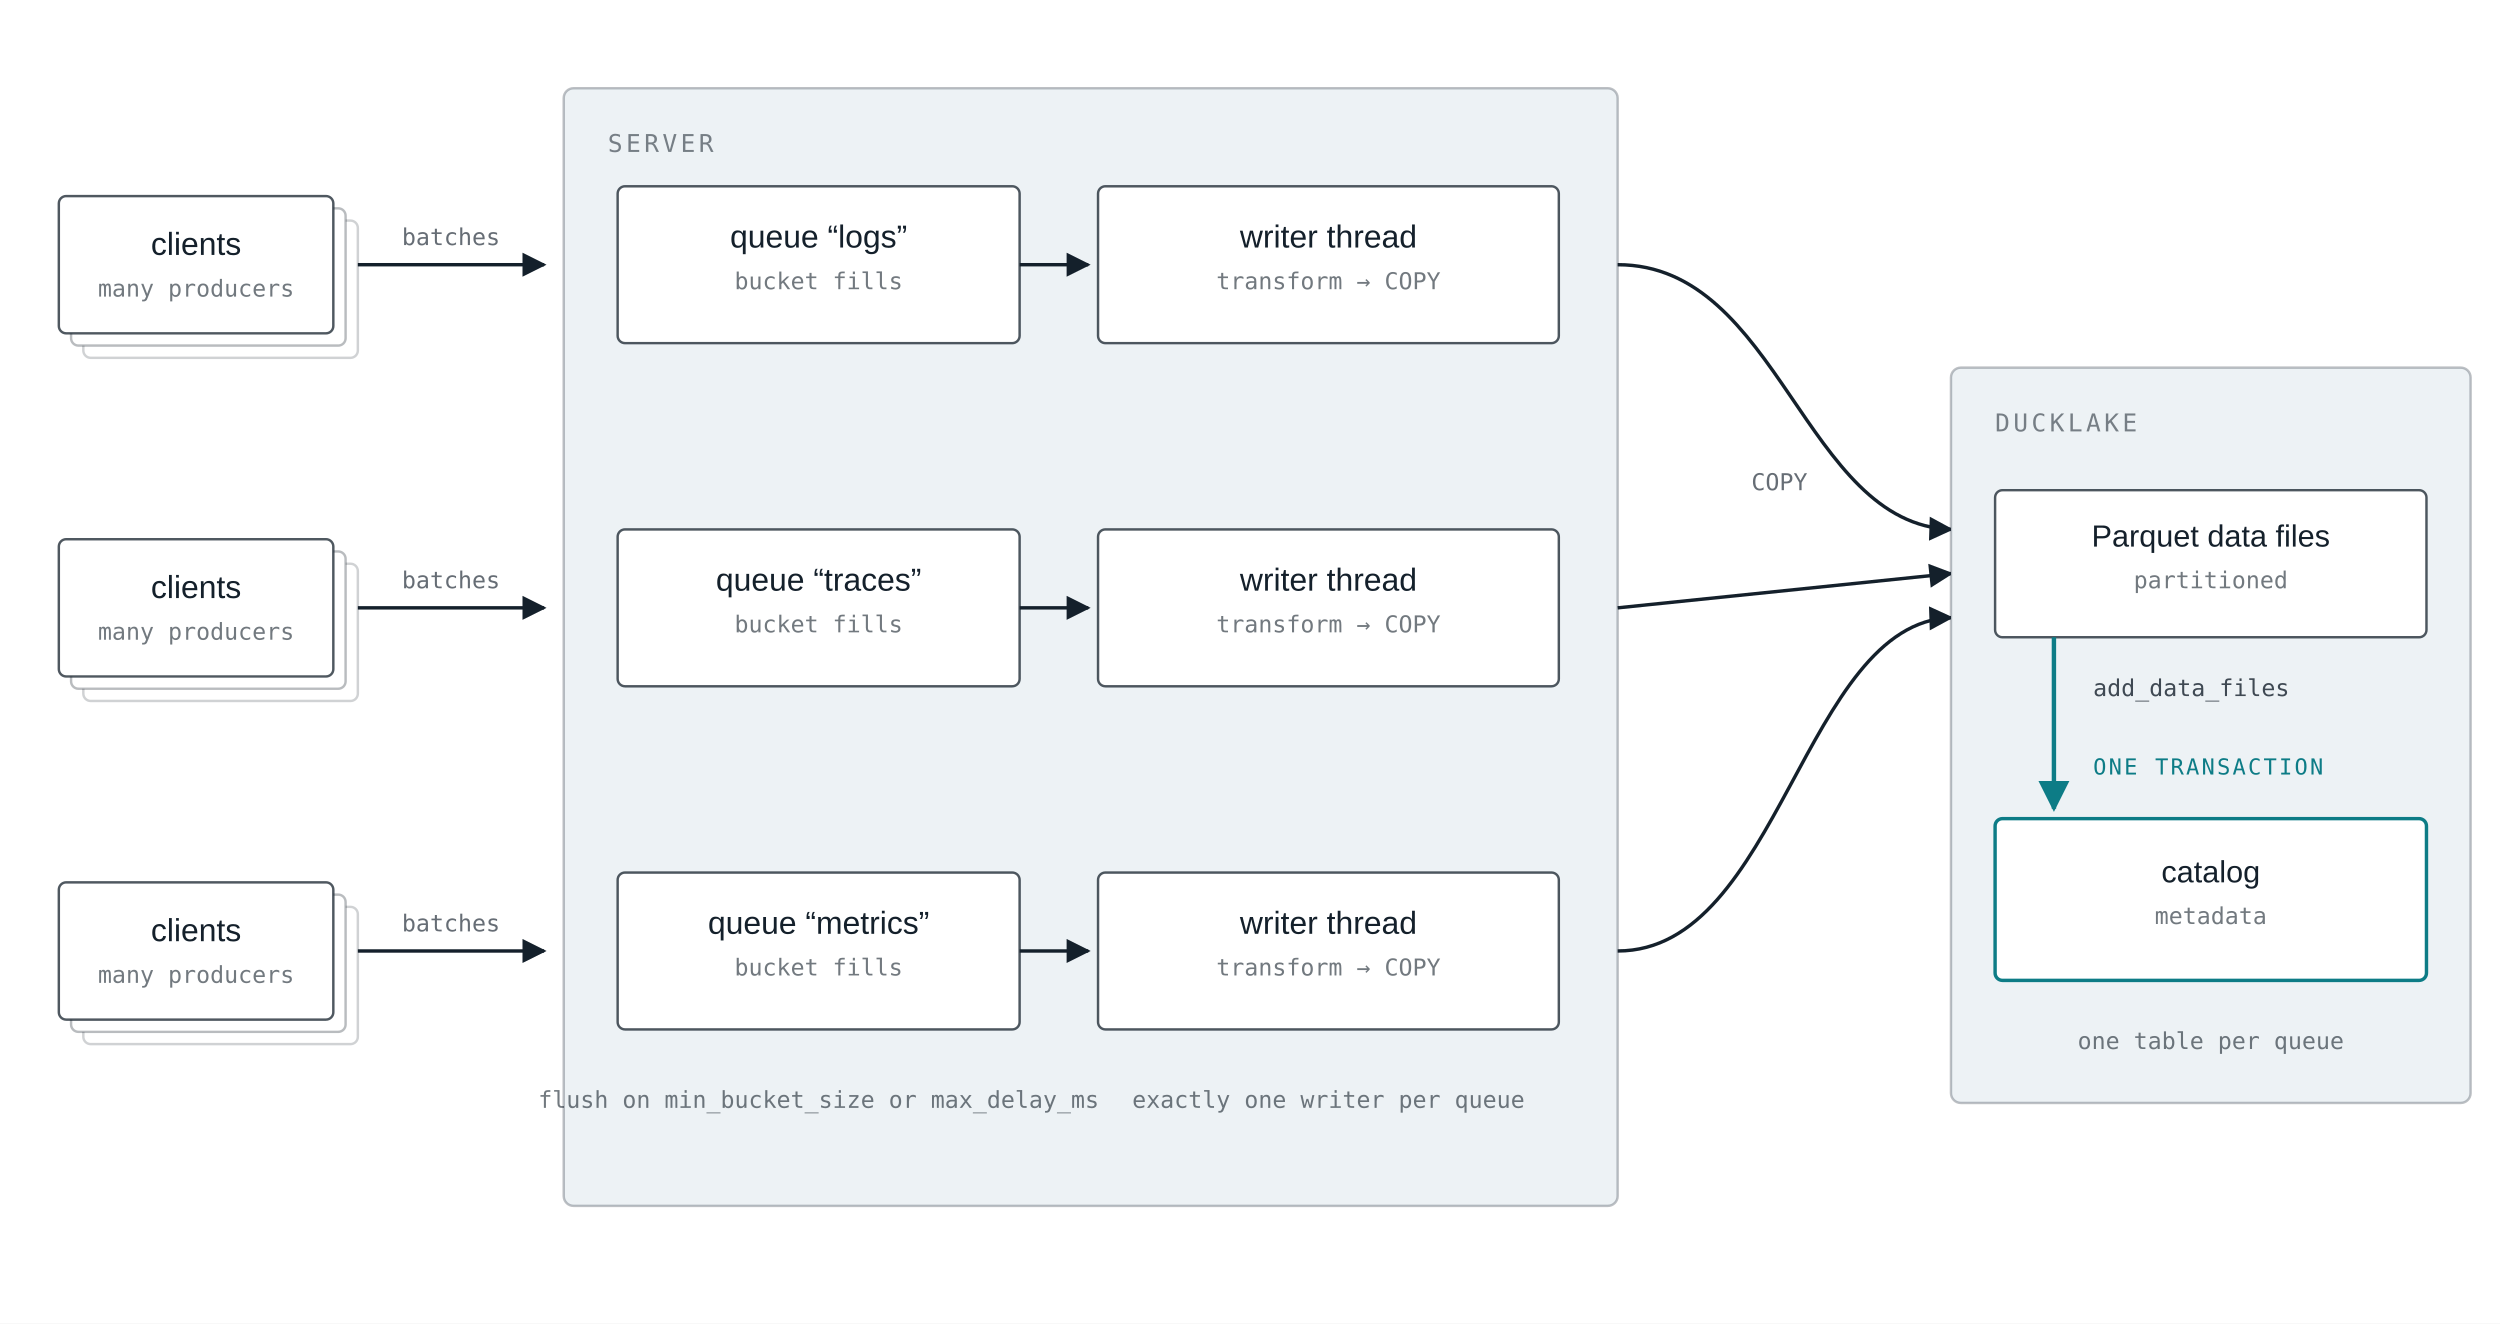
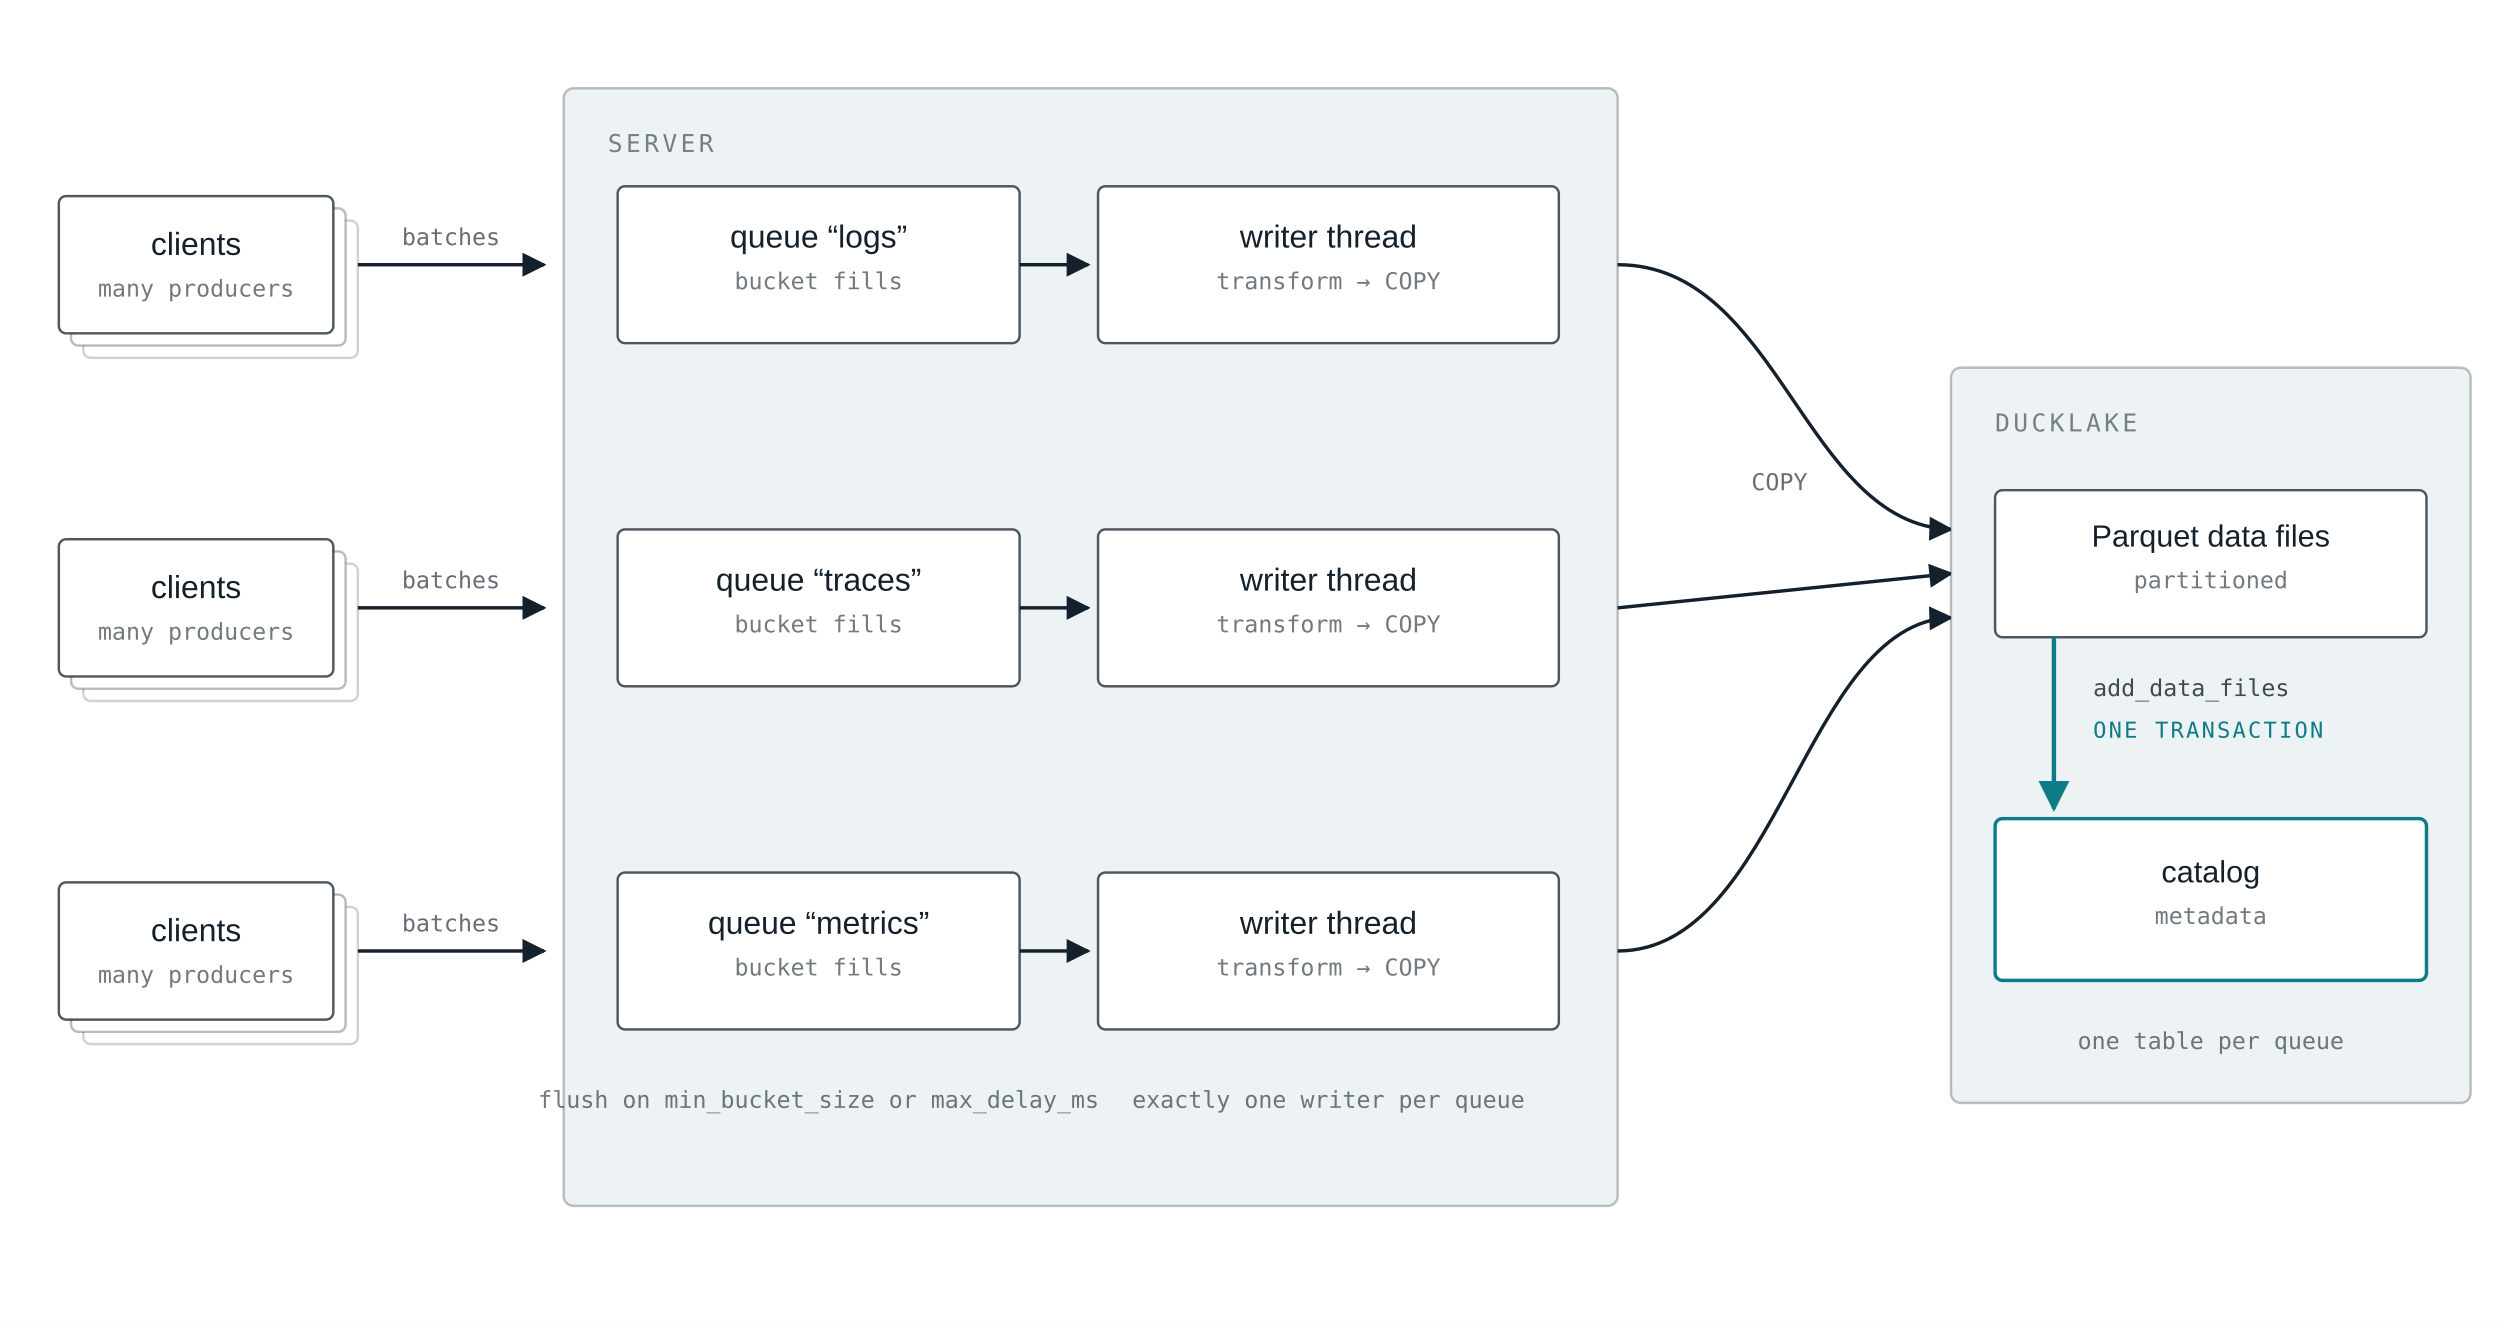
<svg xmlns="http://www.w3.org/2000/svg" viewBox="0 0 1020 540" width="1020" height="540" font-family="IBM Plex Sans, Helvetica Neue, Arial, sans-serif" role="img" aria-label="Clients POST batches into one of several ingestion queues on a server. Each queue accumulates a bucket until a size or delay threshold, then a single writer thread applies the transformation and runs a DuckDB COPY that writes partitioned Parquet files. The written files are registered in the DuckLake catalog in one transaction.">
  <rect x="0" y="0" width="1020" height="540" fill="#FFFFFF" />
  <defs>
    <marker id="ar" viewBox="0 0 10 10" refX="9" refY="5" markerWidth="7" markerHeight="7" orient="auto-start-reverse">
      <path d="M 0 0 L 10 5 L 0 10 z" fill="#14202B" />
    </marker>
    <marker id="ar-acc" viewBox="0 0 10 10" refX="9" refY="5" markerWidth="7" markerHeight="7" orient="auto-start-reverse">
      <path d="M 0 0 L 10 5 L 0 10 z" fill="#0D7C86" />
    </marker>
  </defs>
  <rect x="230" y="36" width="430" height="456" rx="4" fill="#EDF2F5" stroke="#14202B" stroke-opacity="0.28" />
  <text x="248" y="62" font-family="IBM Plex Mono, monospace" font-size="10" letter-spacing="1.4" fill="#14202B" fill-opacity="0.55">SERVER</text>
  <rect x="34" y="90" width="112" height="56" rx="3" fill="#FFFFFF" stroke="#14202B" stroke-opacity="0.2" />
  <rect x="29" y="85" width="112" height="56" rx="3" fill="#FFFFFF" stroke="#14202B" stroke-opacity="0.3" />
  <rect x="24" y="80" width="112" height="56" rx="3" fill="#FFFFFF" stroke="#14202B" stroke-opacity="0.75" />
  <text x="80" y="104" text-anchor="middle" font-size="13" fill="#14202B">clients</text>
  <text x="80" y="121" text-anchor="middle" font-family="IBM Plex Mono, monospace" font-size="9.5" fill="#14202B" fill-opacity="0.6">many producers</text>
  <line x1="146" y1="108" x2="222" y2="108" stroke="#14202B" stroke-width="1.4" marker-end="url(#ar)" />
  <text x="184" y="100" text-anchor="middle" font-family="IBM Plex Mono, monospace" font-size="9.5" fill="#14202B" fill-opacity="0.65">batches</text>
  <rect x="252" y="76" width="164" height="64" rx="3" fill="#FFFFFF" stroke="#14202B" stroke-opacity="0.75" />
  <text x="334" y="101" text-anchor="middle" font-size="13" fill="#14202B">queue “logs”</text>
  <text x="334" y="118" text-anchor="middle" font-family="IBM Plex Mono, monospace" font-size="9.5" fill="#14202B" fill-opacity="0.6">bucket fills</text>
  <line x1="416" y1="108" x2="444" y2="108" stroke="#14202B" stroke-width="1.4" marker-end="url(#ar)" />
  <rect x="448" y="76" width="188" height="64" rx="3" fill="#FFFFFF" stroke="#14202B" stroke-opacity="0.75" />
  <text x="542" y="101" text-anchor="middle" font-size="13" fill="#14202B">writer thread</text>
  <text x="542" y="118" text-anchor="middle" font-family="IBM Plex Mono, monospace" font-size="9.5" fill="#14202B" fill-opacity="0.6">transform → COPY</text>
  <rect x="34" y="230" width="112" height="56" rx="3" fill="#FFFFFF" stroke="#14202B" stroke-opacity="0.2" />
  <rect x="29" y="225" width="112" height="56" rx="3" fill="#FFFFFF" stroke="#14202B" stroke-opacity="0.3" />
  <rect x="24" y="220" width="112" height="56" rx="3" fill="#FFFFFF" stroke="#14202B" stroke-opacity="0.75" />
  <text x="80" y="244" text-anchor="middle" font-size="13" fill="#14202B">clients</text>
  <text x="80" y="261" text-anchor="middle" font-family="IBM Plex Mono, monospace" font-size="9.5" fill="#14202B" fill-opacity="0.6">many producers</text>
  <line x1="146" y1="248" x2="222" y2="248" stroke="#14202B" stroke-width="1.4" marker-end="url(#ar)" />
  <text x="184" y="240" text-anchor="middle" font-family="IBM Plex Mono, monospace" font-size="9.5" fill="#14202B" fill-opacity="0.65">batches</text>
  <rect x="252" y="216" width="164" height="64" rx="3" fill="#FFFFFF" stroke="#14202B" stroke-opacity="0.75" />
  <text x="334" y="241" text-anchor="middle" font-size="13" fill="#14202B">queue “traces”</text>
  <text x="334" y="258" text-anchor="middle" font-family="IBM Plex Mono, monospace" font-size="9.5" fill="#14202B" fill-opacity="0.6">bucket fills</text>
  <line x1="416" y1="248" x2="444" y2="248" stroke="#14202B" stroke-width="1.4" marker-end="url(#ar)" />
  <rect x="448" y="216" width="188" height="64" rx="3" fill="#FFFFFF" stroke="#14202B" stroke-opacity="0.75" />
  <text x="542" y="241" text-anchor="middle" font-size="13" fill="#14202B">writer thread</text>
  <text x="542" y="258" text-anchor="middle" font-family="IBM Plex Mono, monospace" font-size="9.5" fill="#14202B" fill-opacity="0.6">transform → COPY</text>
  <rect x="34" y="370" width="112" height="56" rx="3" fill="#FFFFFF" stroke="#14202B" stroke-opacity="0.2" />
  <rect x="29" y="365" width="112" height="56" rx="3" fill="#FFFFFF" stroke="#14202B" stroke-opacity="0.3" />
  <rect x="24" y="360" width="112" height="56" rx="3" fill="#FFFFFF" stroke="#14202B" stroke-opacity="0.75" />
  <text x="80" y="384" text-anchor="middle" font-size="13" fill="#14202B">clients</text>
  <text x="80" y="401" text-anchor="middle" font-family="IBM Plex Mono, monospace" font-size="9.5" fill="#14202B" fill-opacity="0.6">many producers</text>
  <line x1="146" y1="388" x2="222" y2="388" stroke="#14202B" stroke-width="1.4" marker-end="url(#ar)" />
  <text x="184" y="380" text-anchor="middle" font-family="IBM Plex Mono, monospace" font-size="9.5" fill="#14202B" fill-opacity="0.65">batches</text>
  <rect x="252" y="356" width="164" height="64" rx="3" fill="#FFFFFF" stroke="#14202B" stroke-opacity="0.75" />
  <text x="334" y="381" text-anchor="middle" font-size="13" fill="#14202B">queue “metrics”</text>
  <text x="334" y="398" text-anchor="middle" font-family="IBM Plex Mono, monospace" font-size="9.5" fill="#14202B" fill-opacity="0.6">bucket fills</text>
  <line x1="416" y1="388" x2="444" y2="388" stroke="#14202B" stroke-width="1.4" marker-end="url(#ar)" />
  <rect x="448" y="356" width="188" height="64" rx="3" fill="#FFFFFF" stroke="#14202B" stroke-opacity="0.75" />
  <text x="542" y="381" text-anchor="middle" font-size="13" fill="#14202B">writer thread</text>
  <text x="542" y="398" text-anchor="middle" font-family="IBM Plex Mono, monospace" font-size="9.5" fill="#14202B" fill-opacity="0.6">transform → COPY</text>
  <text x="334" y="452" text-anchor="middle" font-family="IBM Plex Mono, monospace" font-size="9.5" fill="#14202B" fill-opacity="0.6">flush on min_bucket_size or max_delay_ms</text>
  <text x="542" y="452" text-anchor="middle" font-family="IBM Plex Mono, monospace" font-size="9.5" fill="#14202B" fill-opacity="0.6">exactly one writer per queue</text>
  <path d="M 660 108 C 726 108, 736 214, 796 216" fill="none" stroke="#14202B" stroke-width="1.4" marker-end="url(#ar)" />
  <path d="M 660 248 L 796 234" fill="none" stroke="#14202B" stroke-width="1.4" marker-end="url(#ar)" />
  <path d="M 660 388 C 726 388, 736 254, 796 252" fill="none" stroke="#14202B" stroke-width="1.4" marker-end="url(#ar)" />
  <text x="726" y="200" text-anchor="middle" font-family="IBM Plex Mono, monospace" font-size="9.5" fill="#14202B" fill-opacity="0.65">COPY</text>
  <rect x="796" y="150" width="212" height="300" rx="4" fill="#EDF2F5" stroke="#14202B" stroke-opacity="0.28" />
  <text x="814" y="176" font-family="IBM Plex Mono, monospace" font-size="10" letter-spacing="1.4" fill="#14202B" fill-opacity="0.55">DUCKLAKE</text>
  <rect x="814" y="200" width="176" height="60" rx="3" fill="#FFFFFF" stroke="#14202B" stroke-opacity="0.75" />
  <text x="902" y="223" text-anchor="middle" font-size="12.5" fill="#14202B">Parquet data files</text>
  <text x="902" y="240" text-anchor="middle" font-family="IBM Plex Mono, monospace" font-size="9.5" fill="#14202B" fill-opacity="0.6">partitioned</text>
  <line x1="838" y1="260" x2="838" y2="330" stroke="#0D7C86" stroke-width="1.8" marker-end="url(#ar-acc)" />
  <text x="854" y="284" font-family="IBM Plex Mono, monospace" font-size="9.5" fill="#14202B" fill-opacity="0.8">add_data_files</text>
-   <text x="854" y="316" font-family="IBM Plex Mono, monospace" font-size="9" letter-spacing="0.9" fill="#0D7C86">ONE TRANSACTION</text>
+   <text x="854" y="301" font-family="IBM Plex Mono, monospace" font-size="9" letter-spacing="0.9" fill="#0D7C86">ONE TRANSACTION</text>
  <rect x="814" y="334" width="176" height="66" rx="3" fill="#FFFFFF" stroke="#0D7C86" stroke-width="1.4" />
  <text x="902" y="360" text-anchor="middle" font-size="12.5" fill="#14202B">catalog</text>
  <text x="902" y="377" text-anchor="middle" font-family="IBM Plex Mono, monospace" font-size="9.5" fill="#14202B" fill-opacity="0.6">metadata</text>
  <text x="902" y="428" text-anchor="middle" font-family="IBM Plex Mono, monospace" font-size="9.5" fill="#14202B" fill-opacity="0.6">one table per queue</text>
</svg>
